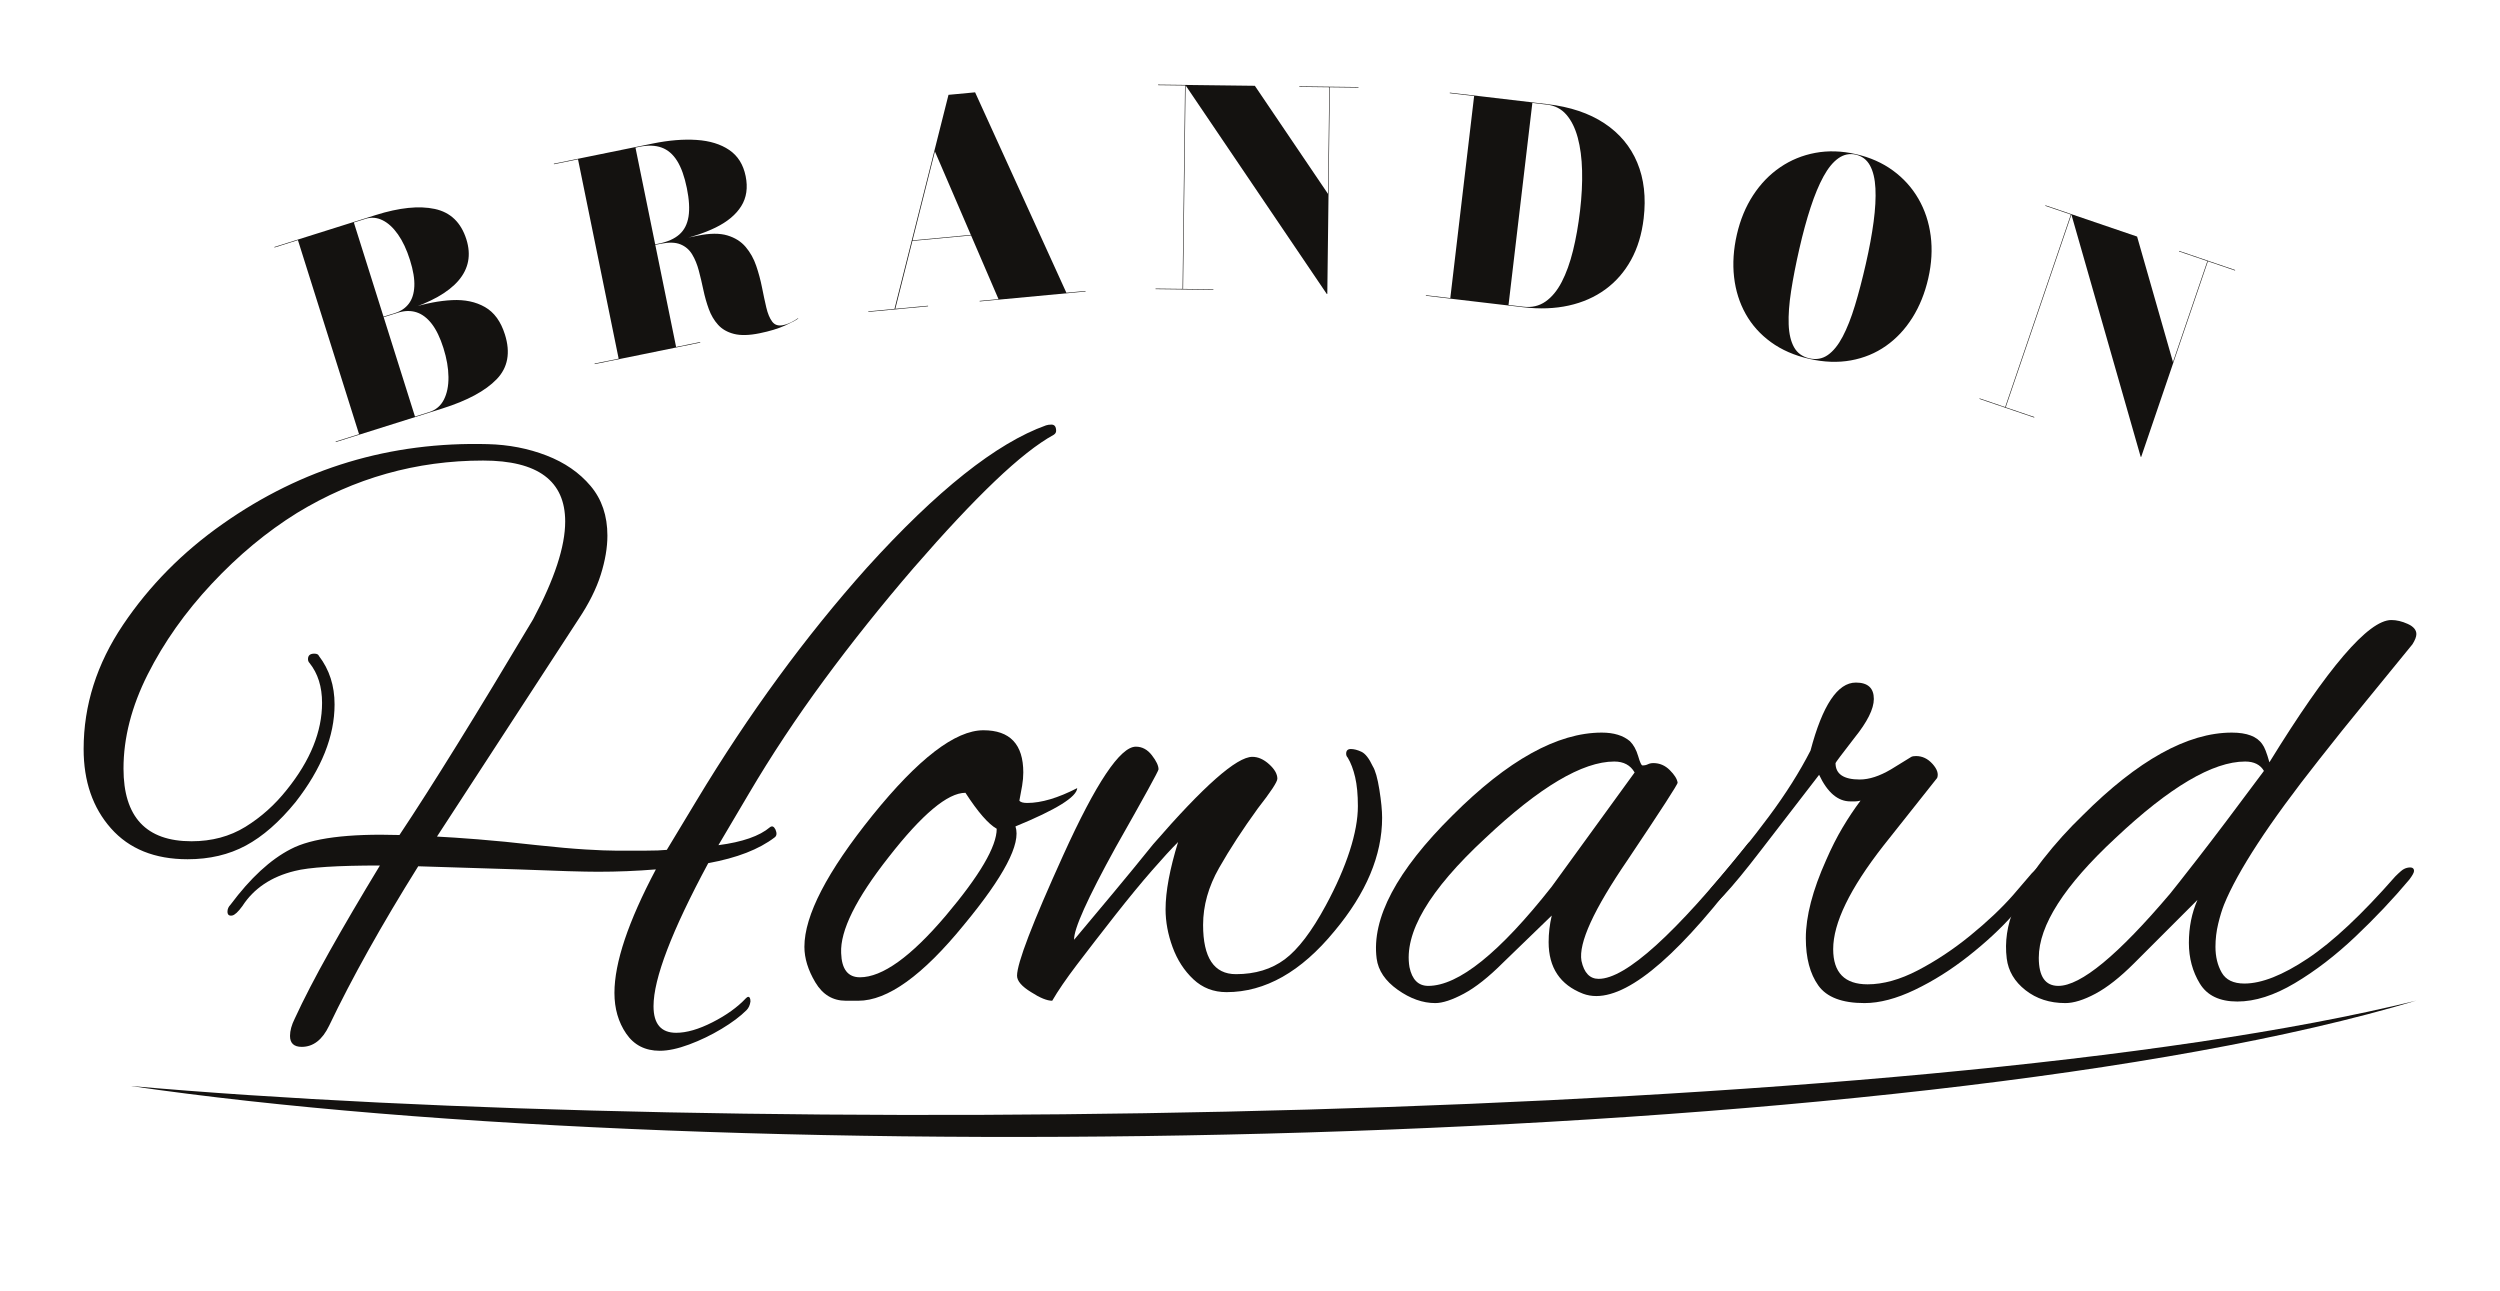
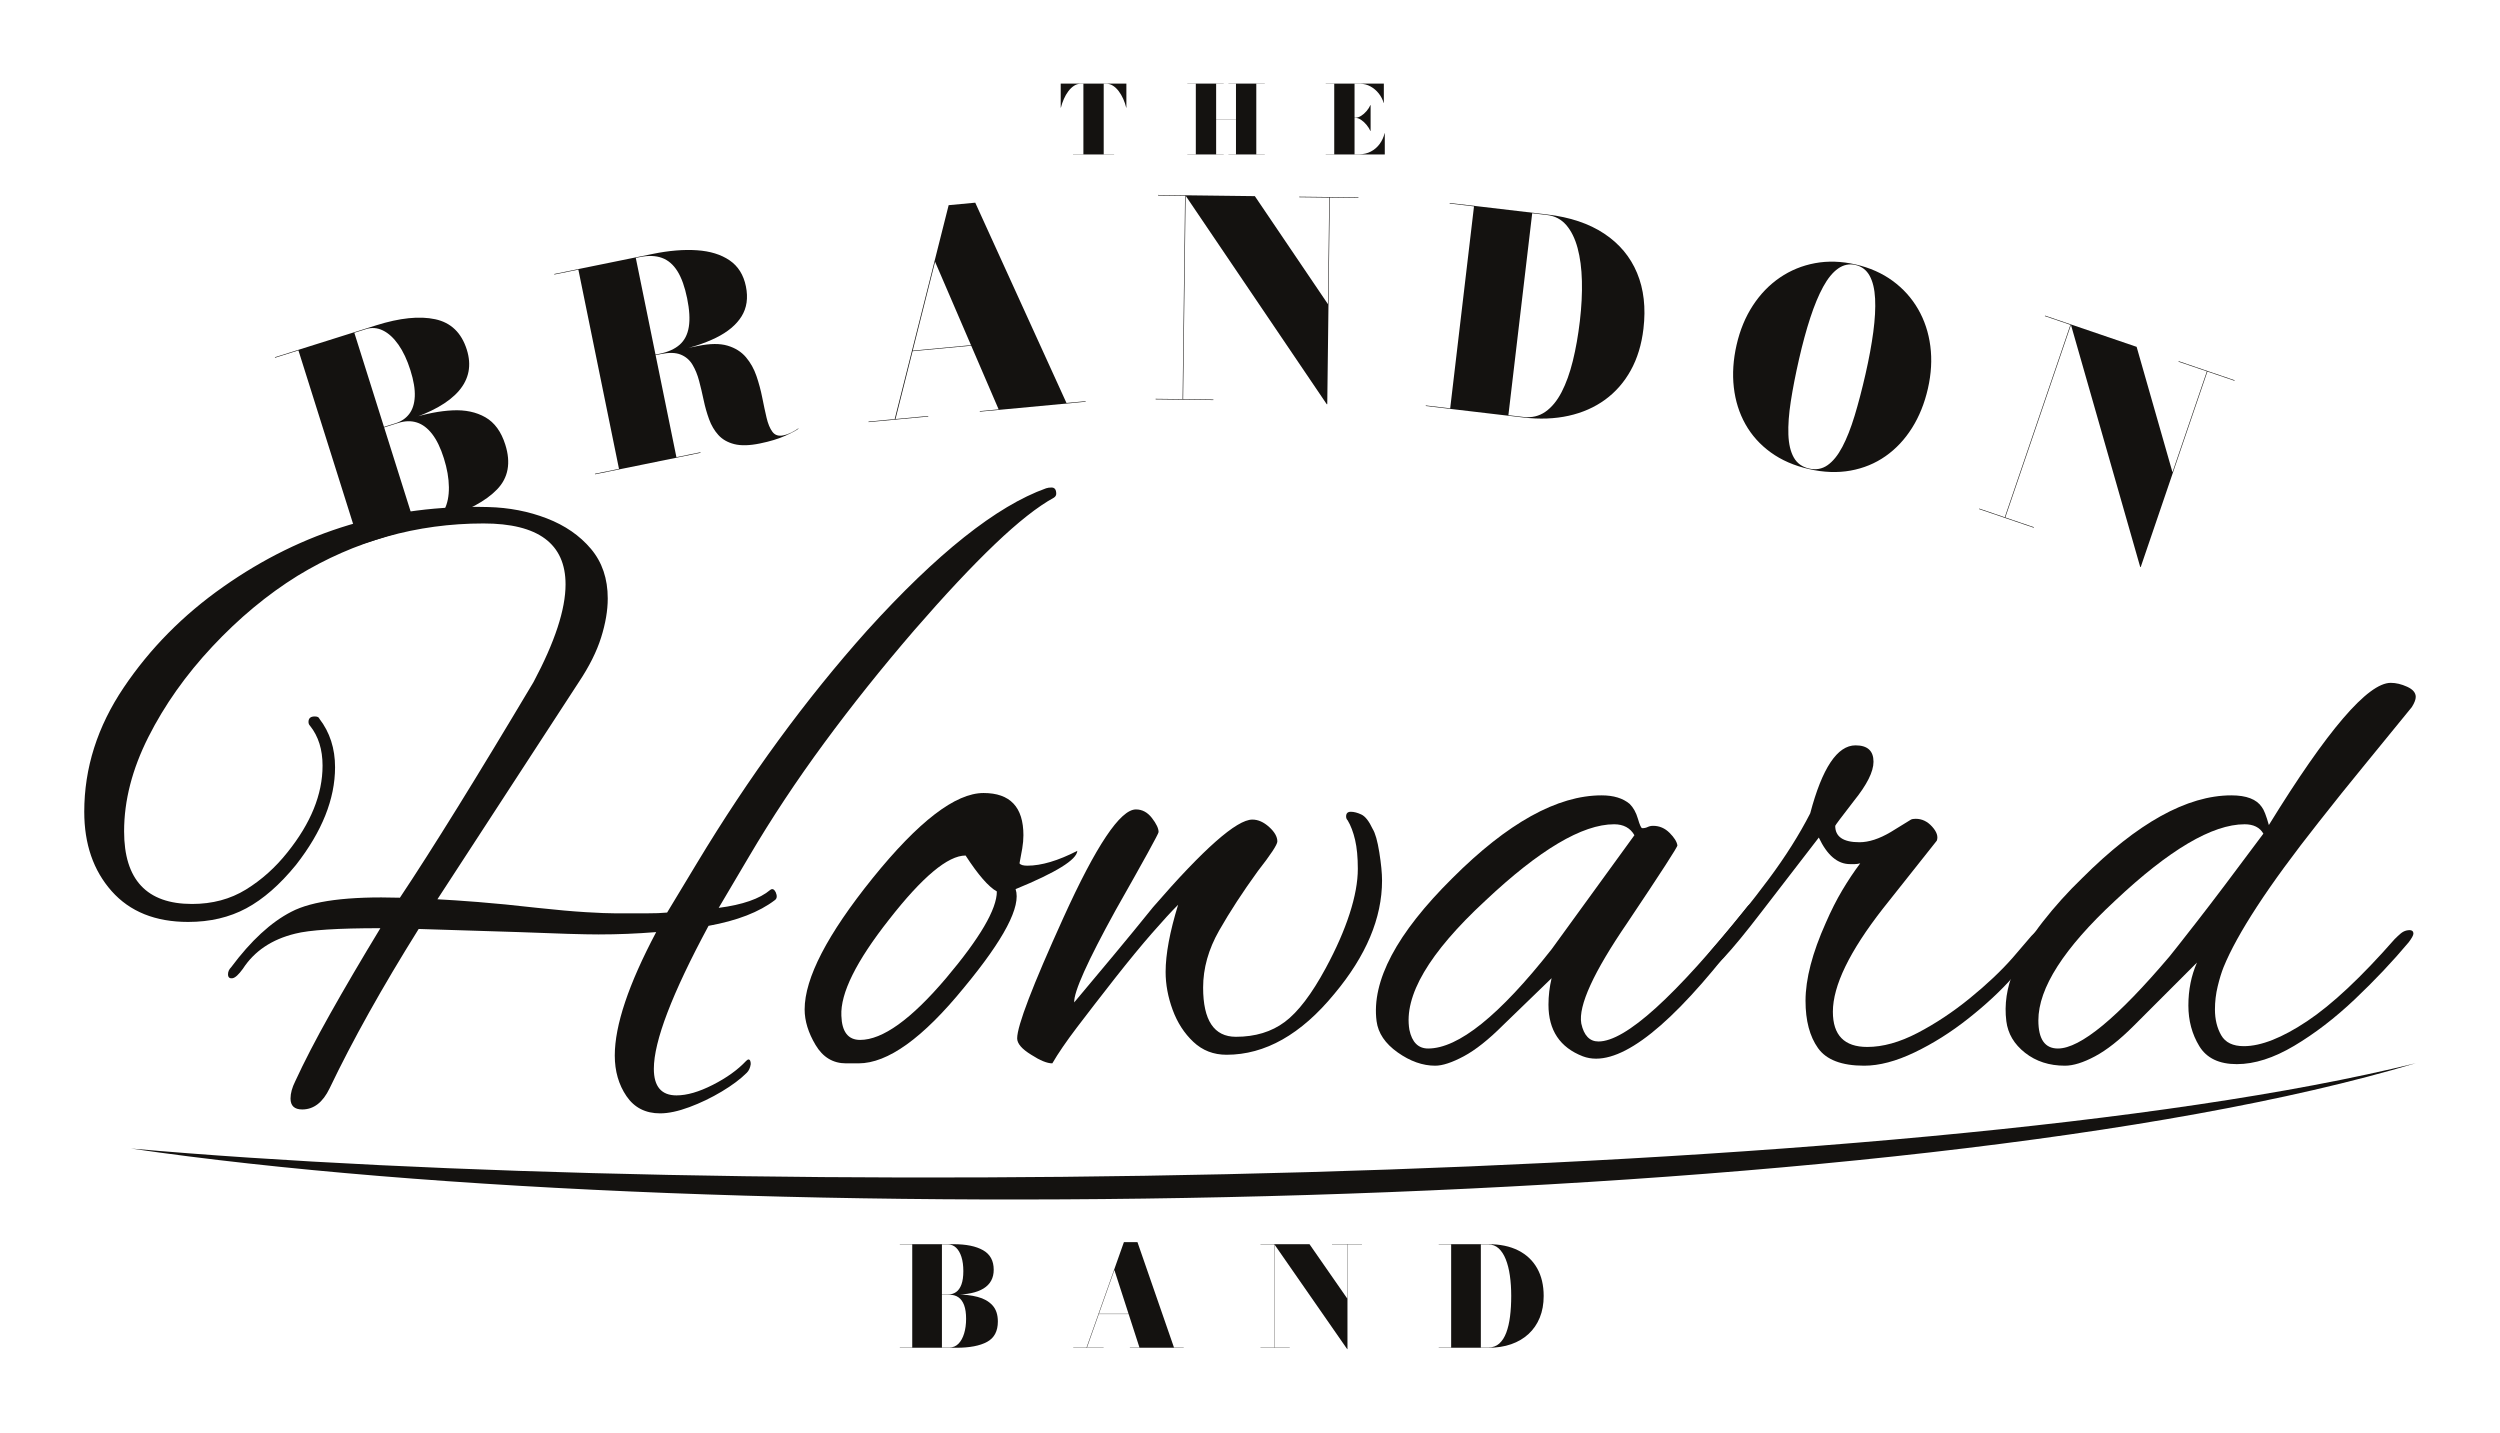
- <svg xmlns="http://www.w3.org/2000/svg" viewBox="27.06 10.49 1375.12 709.89" width="1375" height="710">
+ <svg xmlns="http://www.w3.org/2000/svg" viewBox="27.06 -24.35 1375.12 788.49" width="1375" height="788">
  <g fill="#141210">
-     <path transform="translate(264.3126,237.0045) rotate(-17.4861) translate(-57.3375,0) scale(0.075,-0.075)" d="M30 0V4H750Q826 4 879.5 58.5Q933 113 961.5 207.0Q990 301 990 420Q990 539 961.5 616.0Q933 693 879.5 730.5Q826 768 750 768H550V772H850Q1021 772 1156.5 736.5Q1292 701 1371.0 615.5Q1450 530 1450 380Q1450 170 1293.5 85.0Q1137 0 850 0ZM210 2V1498H640V2ZM550 768V772H730Q796 772 845.5 807.0Q895 842 922.5 916.5Q950 991 950 1110Q950 1229 922.5 1315.5Q895 1402 845.5 1449.0Q796 1496 730 1496H30V1500H810Q1082 1500 1236.0 1412.5Q1390 1325 1390 1130Q1390 950 1243.5 859.0Q1097 768 810 768Z" />
-     <path transform="translate(410.3615,199.2222) rotate(-11.5224) translate(-59.5875,0) scale(0.075,-0.075)" d="M390 768V772H670Q766 772 828.0 807.5Q890 843 920.0 922.0Q950 1001 950 1130Q950 1259 920.0 1339.5Q890 1420 828.0 1458.0Q766 1496 670 1496H30V1500H770Q951 1500 1091.0 1461.5Q1231 1423 1310.5 1341.5Q1390 1260 1390 1130Q1390 1000 1314.5 920.5Q1239 841 1100.0 804.5Q961 768 770 768ZM30 0V4H820V0ZM210 2V1498H640V2ZM1260 -20Q1143 -20 1075.0 13.0Q1007 46 974.0 102.0Q941 158 930.5 228.5Q920 299 919.5 374.0Q919 449 915.0 519.0Q911 589 891.0 645.5Q871 702 821.5 735.0Q772 768 680 768H390V772H960Q1094 772 1171.5 730.5Q1249 689 1286.5 620.5Q1324 552 1334.5 470.0Q1345 388 1344.5 306.0Q1344 224 1346.0 155.5Q1348 87 1367.5 45.5Q1387 4 1440 4Q1472 4 1504.5 13.0Q1537 22 1558 32L1560 30Q1536 17 1455.0 -1.5Q1374 -20 1260 -20Z" />
-     <path transform="translate(564.3984,176.3545) rotate(-5.366) translate(-62.2125,0) scale(0.075,-0.075)" d="M398 488V492H900V488ZM960 1530 1489 4H1630V0H850V4H989L626 1126L229 4H470V0H30V4H223L764 1530Z" />
-     <path transform="translate(717.7496,170.1086) rotate(0.7014) translate(-57.3375,0) scale(0.075,-0.075)" d="M232 1500V4H454V0H30V4H228V1496H30V1500ZM1500 1500V1496H1290V-20H1286L230 1500H740L1286 714V1496H1066V1500Z" />
-     <path transform="translate(869.7846,179.9746) rotate(6.7244) translate(-61.0875,0) scale(0.075,-0.075)" d="M750 1500Q1003 1500 1182.0 1409.5Q1361 1319 1455.5 1151.0Q1550 983 1550 750Q1550 575 1493.5 436.5Q1437 298 1332.0 200.5Q1227 103 1079.5 51.5Q932 0 750 0H30V4H210V1496H30V1500ZM640 4H750Q843 4 906.5 60.5Q970 117 1008.0 218.0Q1046 319 1063.0 455.0Q1080 591 1080 751Q1080 909 1060.5 1045.0Q1041 1181 1000.5 1282.0Q960 1383 898.0 1439.5Q836 1496 750 1496H640Z" />
-     <path transform="translate(1022.505,206.3202) rotate(12.851) translate(-59.9625,0) scale(0.075,-0.075)" d="M800 -20Q633 -20 499.5 37.0Q366 94 272.5 197.5Q179 301 129.5 442.0Q80 583 80 750Q80 917 132.0 1058.0Q184 1199 280.0 1302.5Q376 1406 508.0 1463.0Q640 1520 800 1520Q960 1520 1092.0 1463.0Q1224 1406 1320.0 1302.5Q1416 1199 1468.0 1058.0Q1520 917 1520 750Q1520 583 1470.5 442.0Q1421 301 1327.5 197.5Q1234 94 1100.5 37.0Q967 -20 800 -20ZM800 -16Q878 -16 927.0 38.0Q976 92 1003.0 193.0Q1030 294 1040.0 435.0Q1050 576 1050 751Q1050 924 1037.0 1065.0Q1024 1206 995.5 1307.0Q967 1408 919.0 1462.0Q871 1516 800 1516Q730 1516 681.5 1462.0Q633 1408 604.5 1307.0Q576 1206 563.0 1065.0Q550 924 550 750Q550 576 560.0 435.0Q570 294 597.0 193.0Q624 92 673.0 38.0Q722 -16 800 -16Z" />
-     <path transform="translate(1167.994,247.5999) rotate(18.8296) translate(-57.3375,0) scale(0.075,-0.075)" d="M232 1500V4H454V0H30V4H228V1496H30V1500ZM1500 1500V1496H1290V-20H1286L230 1500H740L1286 714V1496H1066V1500Z" />
+     <path transform="translate(264.3126,263.0045) rotate(-17.4861) translate(-57.3375,0) scale(0.075,-0.075)" d="M30 0V4H750Q826 4 879.5 58.5Q933 113 961.5 207.0Q990 301 990 420Q990 539 961.5 616.0Q933 693 879.5 730.5Q826 768 750 768H550V772H850Q1021 772 1156.5 736.5Q1292 701 1371.0 615.5Q1450 530 1450 380Q1450 170 1293.5 85.0Q1137 0 850 0ZM210 2V1498H640V2ZM550 768V772H730Q796 772 845.5 807.0Q895 842 922.5 916.5Q950 991 950 1110Q950 1229 922.5 1315.5Q895 1402 845.5 1449.0Q796 1496 730 1496H30V1500H810Q1082 1500 1236.0 1412.5Q1390 1325 1390 1130Q1390 950 1243.5 859.0Q1097 768 810 768Z" />
+     <path transform="translate(410.3615,225.2222) rotate(-11.5224) translate(-59.5875,0) scale(0.075,-0.075)" d="M390 768V772H670Q766 772 828.0 807.5Q890 843 920.0 922.0Q950 1001 950 1130Q950 1259 920.0 1339.5Q890 1420 828.0 1458.0Q766 1496 670 1496H30V1500H770Q951 1500 1091.0 1461.5Q1231 1423 1310.5 1341.5Q1390 1260 1390 1130Q1390 1000 1314.5 920.5Q1239 841 1100.0 804.5Q961 768 770 768ZM30 0V4H820V0ZM210 2V1498H640V2ZM1260 -20Q1143 -20 1075.0 13.0Q1007 46 974.0 102.0Q941 158 930.5 228.5Q920 299 919.5 374.0Q919 449 915.0 519.0Q911 589 891.0 645.5Q871 702 821.5 735.0Q772 768 680 768H390V772H960Q1094 772 1171.5 730.5Q1249 689 1286.5 620.5Q1324 552 1334.5 470.0Q1345 388 1344.5 306.0Q1344 224 1346.0 155.5Q1348 87 1367.5 45.5Q1387 4 1440 4Q1472 4 1504.5 13.0Q1537 22 1558 32L1560 30Q1536 17 1455.0 -1.5Q1374 -20 1260 -20Z" />
+     <path transform="translate(564.3984,202.3545) rotate(-5.366) translate(-62.2125,0) scale(0.075,-0.075)" d="M398 488V492H900V488ZM960 1530 1489 4H1630V0H850V4H989L626 1126L229 4H470V0H30V4H223L764 1530Z" />
+     <path transform="translate(717.7496,196.1086) rotate(0.7014) translate(-57.3375,0) scale(0.075,-0.075)" d="M232 1500V4H454V0H30V4H228V1496H30V1500ZM1500 1500V1496H1290V-20H1286L230 1500H740L1286 714V1496H1066V1500Z" />
+     <path transform="translate(869.7846,205.9746) rotate(6.7244) translate(-61.0875,0) scale(0.075,-0.075)" d="M750 1500Q1003 1500 1182.0 1409.5Q1361 1319 1455.5 1151.0Q1550 983 1550 750Q1550 575 1493.5 436.5Q1437 298 1332.0 200.5Q1227 103 1079.5 51.5Q932 0 750 0H30V4H210V1496H30V1500ZM640 4H750Q843 4 906.5 60.5Q970 117 1008.0 218.0Q1046 319 1063.0 455.0Q1080 591 1080 751Q1080 909 1060.5 1045.0Q1041 1181 1000.5 1282.0Q960 1383 898.0 1439.5Q836 1496 750 1496H640Z" />
+     <path transform="translate(1022.505,232.3202) rotate(12.851) translate(-59.9625,0) scale(0.075,-0.075)" d="M800 -20Q633 -20 499.5 37.0Q366 94 272.5 197.5Q179 301 129.5 442.0Q80 583 80 750Q80 917 132.0 1058.0Q184 1199 280.0 1302.5Q376 1406 508.0 1463.0Q640 1520 800 1520Q960 1520 1092.0 1463.0Q1224 1406 1320.0 1302.5Q1416 1199 1468.0 1058.0Q1520 917 1520 750Q1520 583 1470.5 442.0Q1421 301 1327.5 197.5Q1234 94 1100.5 37.0Q967 -20 800 -20ZM800 -16Q878 -16 927.0 38.0Q976 92 1003.0 193.0Q1030 294 1040.0 435.0Q1050 576 1050 751Q1050 924 1037.0 1065.0Q1024 1206 995.5 1307.0Q967 1408 919.0 1462.0Q871 1516 800 1516Q730 1516 681.5 1462.0Q633 1408 604.5 1307.0Q576 1206 563.0 1065.0Q550 924 550 750Q550 576 560.0 435.0Q570 294 597.0 193.0Q624 92 673.0 38.0Q722 -16 800 -16Z" />
+     <path transform="translate(1167.994,273.5999) rotate(18.8296) translate(-57.3375,0) scale(0.075,-0.075)" d="M232 1500V4H454V0H30V4H228V1496H30V1500ZM1500 1500V1496H1290V-20H1286L230 1500H740L1286 714V1496H1066V1500Z" />
+     <g transform="translate(0,60.653)">
+       <path transform="translate(609.669,0) scale(0.026,-0.026)" d="M290 0V4H510V1496H450Q377 1496 311.5 1453.5Q246 1411 191.5 1338.5Q137 1266 97.0 1175.5Q57 1085 34 990H30V1500H1420V990H1416Q1394 1085 1353.5 1175.5Q1313 1266 1258.5 1338.5Q1204 1411 1138.5 1453.5Q1073 1496 1000 1496H940V4H1160V0Z" />
+       <path transform="translate(679.343,0) scale(0.026,-0.026)" d="M1670 1500V1496H1490V4H1670V0H900V4H1060V738H640V4H800V0H30V4H210V1496H30V1500H800V1496H640V742H1060V1496H900V1500Z" />
+       <path transform="translate(755.517,0) scale(0.026,-0.026)" d="M30 0V4H210V1496H30V1500H1260V1090H1256Q1226 1197 1153.5 1289.5Q1081 1382 979.0 1439.0Q877 1496 760 1496H640V4H740Q877 4 987.0 62.5Q1097 121 1171.5 222.0Q1246 323 1276 450H1280V0ZM976 496Q946 563 893.5 627.0Q841 691 779.0 732.5Q717 774 660 774H550V778H660Q717 778 779.0 817.0Q841 856 893.5 917.5Q946 979 976 1046H980V496Z" />
+     </g>
    <path transform="translate(64.89,560) scale(0.43,-0.43)" d="M756 -66Q728 -66 713.0 -44.0Q698 -22 698 8Q698 66 751 166Q714 163 677 163Q650 163 575 166L447 170Q377 58 333 -34Q320 -61 298 -61Q283 -61 283 -47Q283 -37 289 -25Q306 12 333.5 61.0Q361 110 398 171Q316 171 289 164Q244 153 222 119Q214 108 209 107Q203 106 203 112Q203 117 207 121Q245 172 284 192Q324 213 423 210Q485 303 594 486Q635 563 635 611Q635 689 530 689Q402 689 292 622Q234 586 183.0 531.5Q132 477 101.0 415.5Q70 354 70 295Q70 202 157 202Q196 202 226.0 220.5Q256 239 279 268Q324 324 324 379Q324 410 308 430Q306 432 306 435Q306 442 314 442Q319 442 320 439Q340 413 340 377Q340 316 290 252Q259 214 226.5 196.5Q194 179 152 179Q89 179 54.0 218.5Q19 258 19 320Q19 404 69.5 479.0Q120 554 197 608Q349 715 536 710Q576 709 611.0 695.5Q646 682 667.5 656.5Q689 631 689 593Q689 570 680.5 543.0Q672 516 652 486L471 208Q491 207 523.0 204.5Q555 202 599 197Q636 193 661.0 191.5Q686 190 699 190Q722 190 738.5 190.0Q755 190 765 191L803 254Q853 337 907.5 411.5Q962 486 1021 552Q1155 700 1250 734Q1253 735 1257 735Q1263 735 1263 727Q1263 724 1260 722Q1229 705 1184.5 662.5Q1140 620 1081 552Q1019 480 966.0 408.0Q913 336 870 263L831 197Q877 203 897 220Q901 223 904 217Q907 210 903 207Q873 184 818 174Q748 44 748 -9Q748 -43 777 -43Q797 -43 823.5 -29.5Q850 -16 866 1Q868 3 869 3Q872 3 872 -3Q871 -10 867 -14Q855 -26 835.0 -38.0Q815 -50 793.5 -58.0Q772 -66 756 -66Z" />
    <path transform="translate(473.82,560) scale(0.43,-0.43)" d="M43 -2Q18 -2 4.0 21.5Q-10 45 -10 67Q-10 127 77 235Q165 344 219 344Q270 344 270 290Q270 282 268.5 273.0Q267 264 265 254Q267 251 275 251Q302 251 339 270Q338 253 260 221Q271 188 194 95Q115 -2 59 -2ZM61 28Q104 28 171 107Q236 184 236 218Q220 227 196 264Q162 264 98 182Q35 102 37 59Q38 28 61 28Z" />
    <path transform="translate(594.65,560) scale(0.43,-0.43)" d="M26 -2Q16 -2 -1 9Q-19 20 -19 30Q-19 54 40 184Q103 323 133 323Q145 323 153.5 312.0Q162 301 162 294Q162 291 107 194Q53 96 54 76Q80 107 105.0 137.0Q130 167 155 198Q252 310 282 310Q293 310 303.5 300.5Q314 291 314 282Q314 276 289 244Q260 204 239.5 168.0Q219 132 219 95Q219 32 261 32Q298 32 323.5 51.0Q349 70 376 120Q396 157 406.5 189.5Q417 222 417 247Q417 269 413.5 284.0Q410 299 404 309Q402 311 402 314Q402 320 408 320Q414 320 421.5 316.5Q429 313 436 298Q441 290 444.5 268.0Q448 246 448 232Q448 160 387 87Q323 9 249 9Q224 9 206.5 25.5Q189 42 180.0 66.5Q171 91 171 115Q171 149 187 201Q174 188 153.5 164.5Q133 141 107 108Q78 71 57.5 44.0Q37 17 26 -2Z" />
    <path transform="translate(787.72,560) scale(0.43,-0.43)" d="M67 -5Q43 -5 19.0 12.0Q-5 29 -8 52Q-18 129 89 235Q195 341 280 341Q303 341 316 330Q323 323 326.5 311.0Q330 299 332 299Q336 299 339.0 300.5Q342 302 346 302Q358 302 367.0 293.0Q376 284 377 277Q378 275 313 178Q248 83 254 49Q259 26 276 26Q328 26 466 198Q469 202 472 202Q477 202 477 195Q477 187 468 175Q341 4 273 4Q264 4 256 7Q212 24 212 73Q212 90 216 107L154 47Q126 19 103.5 7.0Q81 -5 67 -5ZM58 17Q116 17 216 144L322 290Q314 304 296 304Q235 304 131 206Q23 106 34 41Q39 17 58 17Z" />
    <path transform="translate(964.88,560) scale(0.43,-0.43)" d="M204 -5Q161 -5 145.0 17.5Q129 40 129 78Q129 120 155 178Q165 201 176.0 219.5Q187 238 199 254Q195 253 192.0 253.0Q189 253 186 253Q162 253 146 287L72 191Q13 114 0 114Q-5 114 -5 118Q-5 123 0 131Q3 137 12 147Q50 191 82.0 234.0Q114 277 135 318Q158 405 193 405Q216 405 216 384Q216 365 191 334Q167 303 167 302Q167 281 198 281Q216 281 238 294L264 310Q266 311 270 311Q282 311 291.0 301.0Q300 291 297 283L228 196Q164 114 164 64Q164 19 208 19Q238 19 272.5 37.0Q307 55 339.5 81.5Q372 108 394 133L418 161Q420 163 423.0 166.0Q426 169 428 169Q435 169 435 162Q435 160 433.0 155.0Q431 150 426 144L394 108Q371 82 337.5 55.5Q304 29 268.5 12.0Q233 -5 204 -5Z" />
    <path transform="translate(1134.3,560) scale(0.43,-0.43)" d="M67 -5Q37 -5 16.0 11.5Q-5 28 -8 52Q-12 84 1.5 116.5Q15 149 38.5 179.0Q62 209 89 235Q195 341 280 341Q309 341 319 326Q323 321 328 303Q440 485 484 485Q494 485 505.0 480.0Q516 475 516 467Q516 462 511 454Q481 417 451.0 380.5Q421 344 392 307Q343 245 313.0 199.0Q283 153 270 121Q266 111 262.5 96.5Q259 82 259 67Q259 48 267.0 34.0Q275 20 296 20Q329 20 377.0 52.0Q425 84 489 157Q493 161 496.5 164.0Q500 167 504 168Q513 170 513 164Q513 161 507 153Q476 116 438.0 80.0Q400 44 360.5 20.5Q321 -3 287 -3Q253 -3 239.0 20.0Q225 43 225 72Q225 102 236 127L155 46Q128 19 105.5 7.0Q83 -5 67 -5ZM58 17Q101 17 201 135Q206 141 236.0 179.5Q266 218 321 292Q314 304 297 304Q235 304 131 206Q33 115 33 53Q33 17 58 17Z" />
    <path d="M 98.72 607.73 C 425.66 636.80, 1079.54 628.97, 1356.18 560.77 C 1079.54 643.81, 425.66 655.50, 98.72 607.73 Z" />
+     <path transform="translate(520.756,717.38) scale(0.038,-0.038)" d="M30 0V4H750Q826 4 879.5 58.5Q933 113 961.5 207.0Q990 301 990 420Q990 539 961.5 616.0Q933 693 879.5 730.5Q826 768 750 768H550V772H850Q1021 772 1156.5 736.5Q1292 701 1371.0 615.5Q1450 530 1450 380Q1450 170 1293.5 85.0Q1137 0 850 0ZM210 2V1498H640V2ZM550 768V772H730Q796 772 845.5 807.0Q895 842 922.5 916.5Q950 991 950 1110Q950 1229 922.5 1315.5Q895 1402 845.5 1449.0Q796 1496 730 1496H30V1500H810Q1082 1500 1236.0 1412.5Q1390 1325 1390 1130Q1390 950 1243.5 859.0Q1097 768 810 768Z" />
+     <path transform="translate(616.198,717.38) scale(0.038,-0.038)" d="M398 488V492H900V488ZM960 1530 1489 4H1630V0H850V4H989L626 1126L229 4H470V0H30V4H223L764 1530Z" />
+     <path transform="translate(719.24,717.38) scale(0.038,-0.038)" d="M232 1500V4H454V0H30V4H228V1496H30V1500ZM1500 1500V1496H1290V-20H1286L230 1500H740L1286 714V1496H1066V1500Z" />
+     <path transform="translate(817.342,717.38) scale(0.038,-0.038)" d="M750 1500Q1003 1500 1182.0 1409.5Q1361 1319 1455.5 1151.0Q1550 983 1550 750Q1550 575 1493.5 436.5Q1437 298 1332.0 200.5Q1227 103 1079.5 51.5Q932 0 750 0H30V4H210V1496H30V1500ZM640 4H750Q843 4 906.5 60.5Q970 117 1008.0 218.0Q1046 319 1063.0 455.0Q1080 591 1080 751Q1080 909 1060.5 1045.0Q1041 1181 1000.5 1282.0Q960 1383 898.0 1439.5Q836 1496 750 1496H640Z" />
  </g>
</svg>
